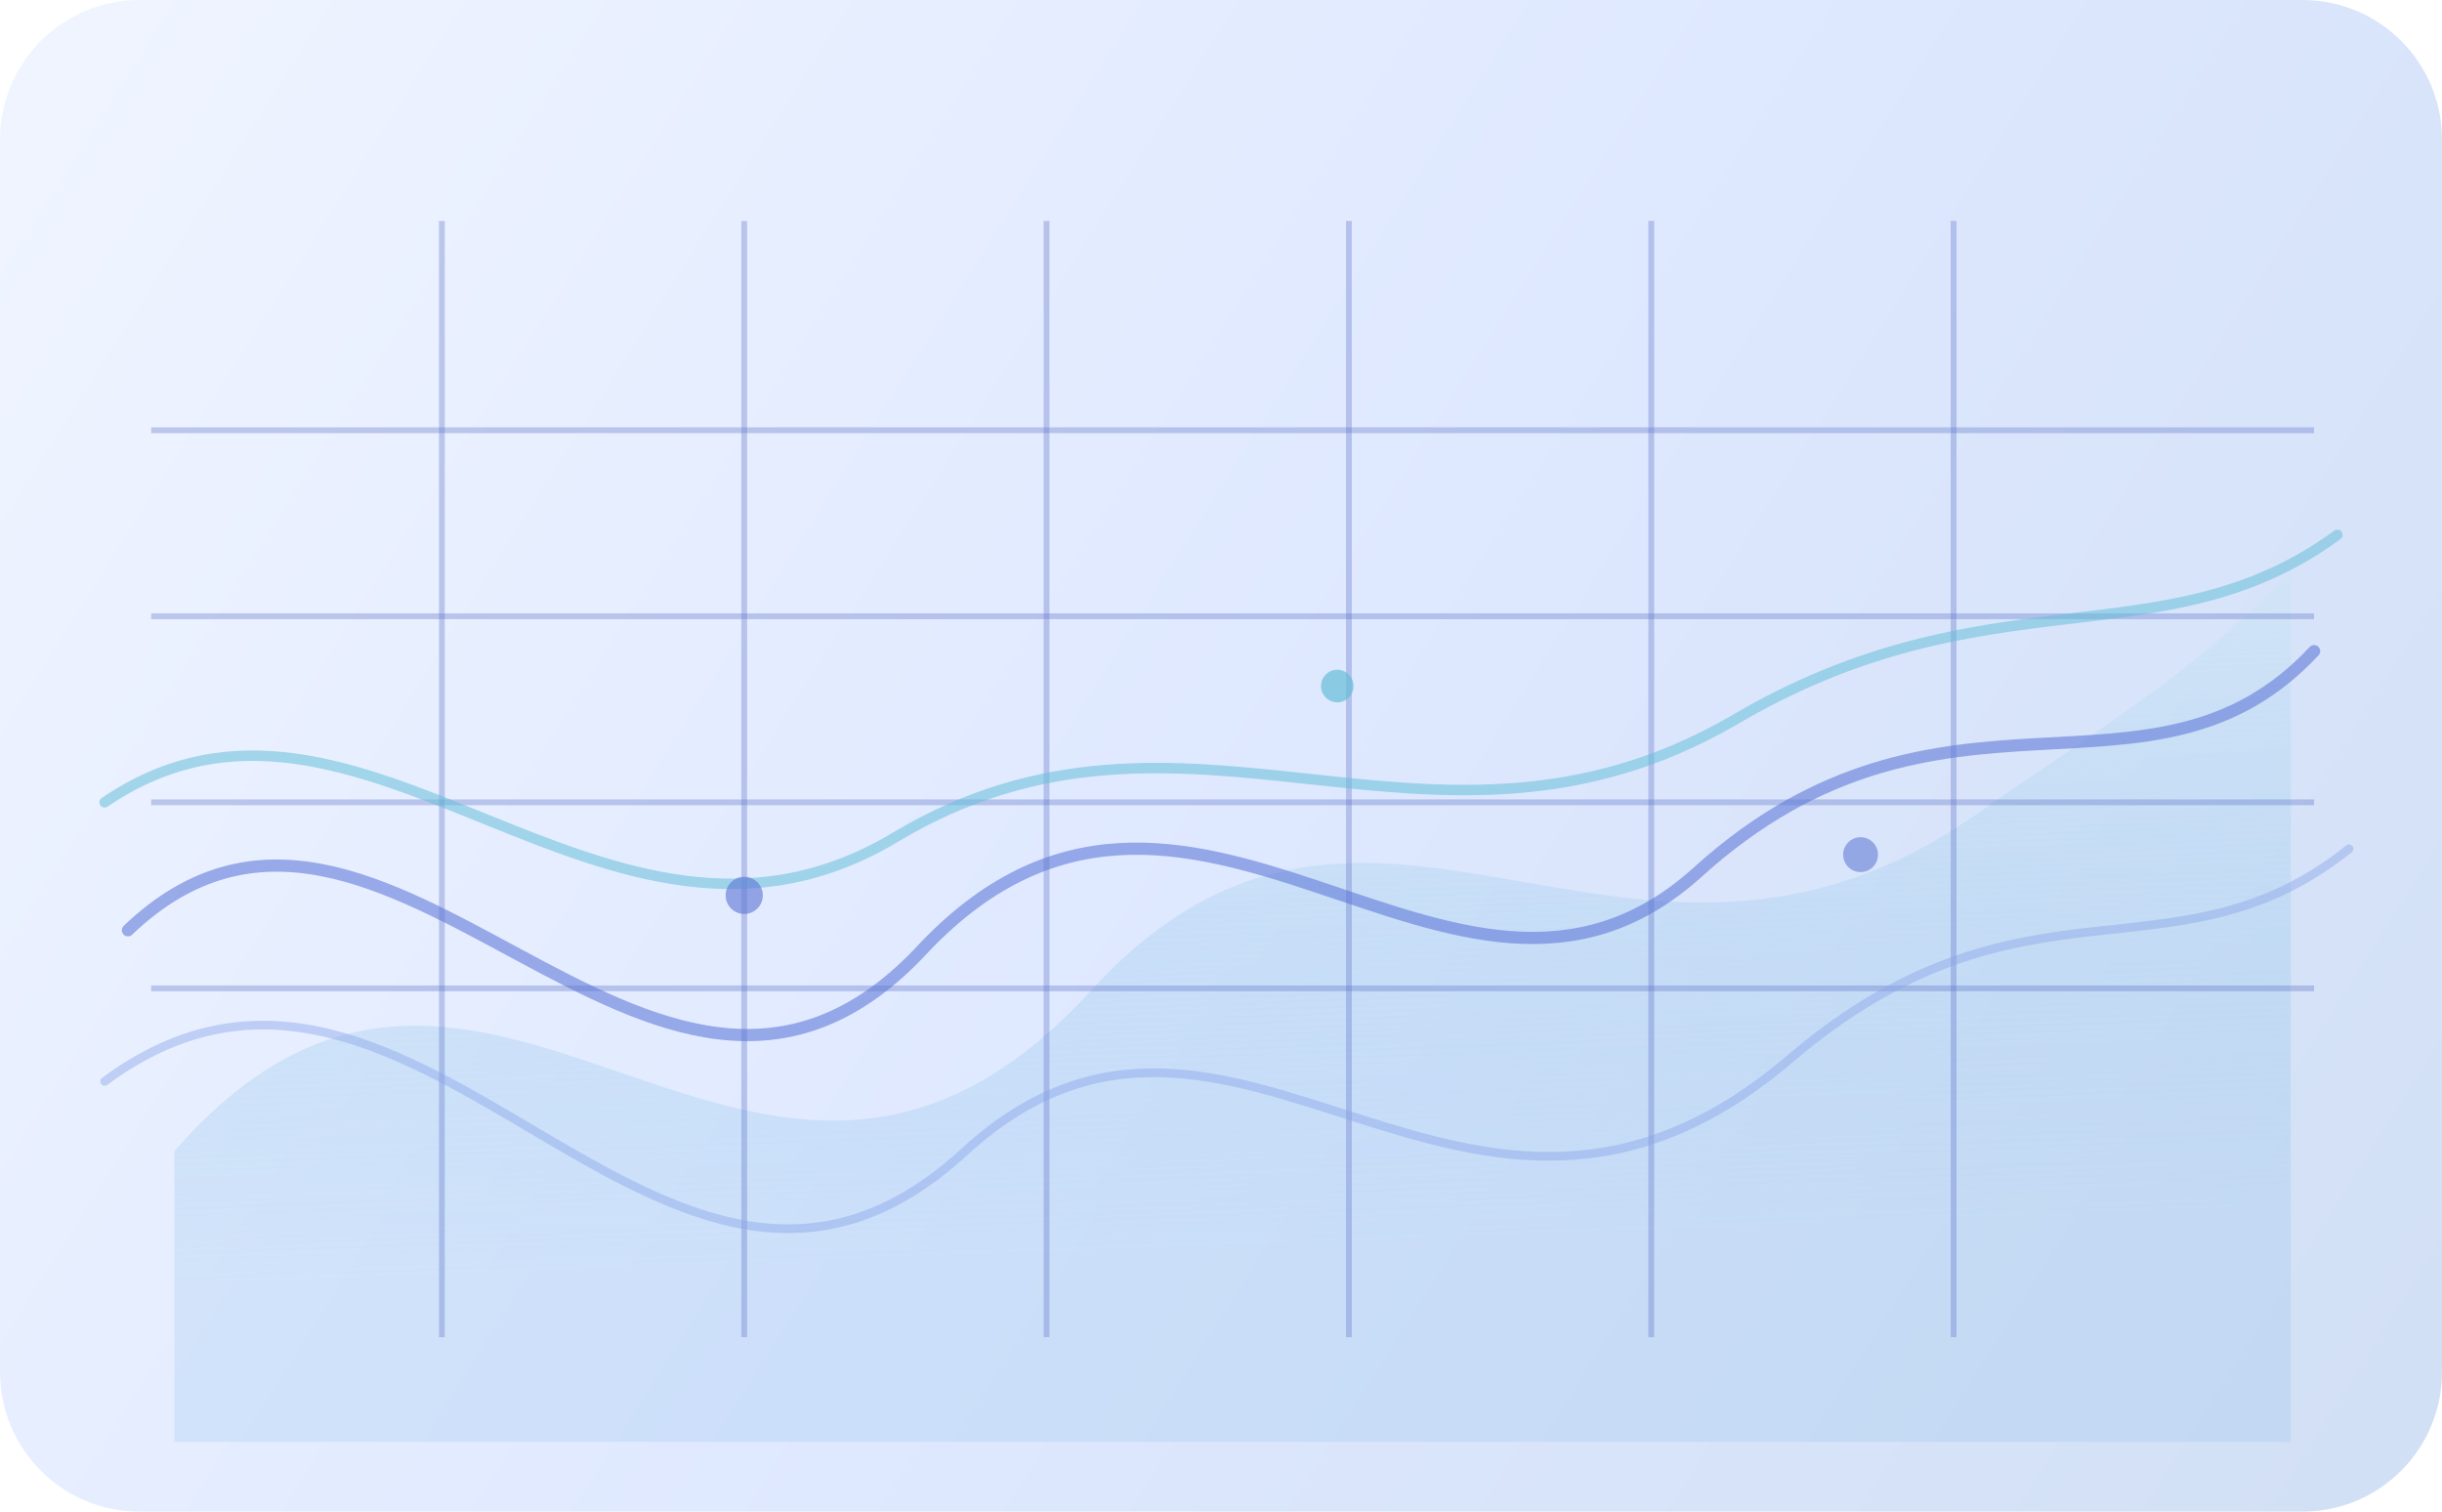
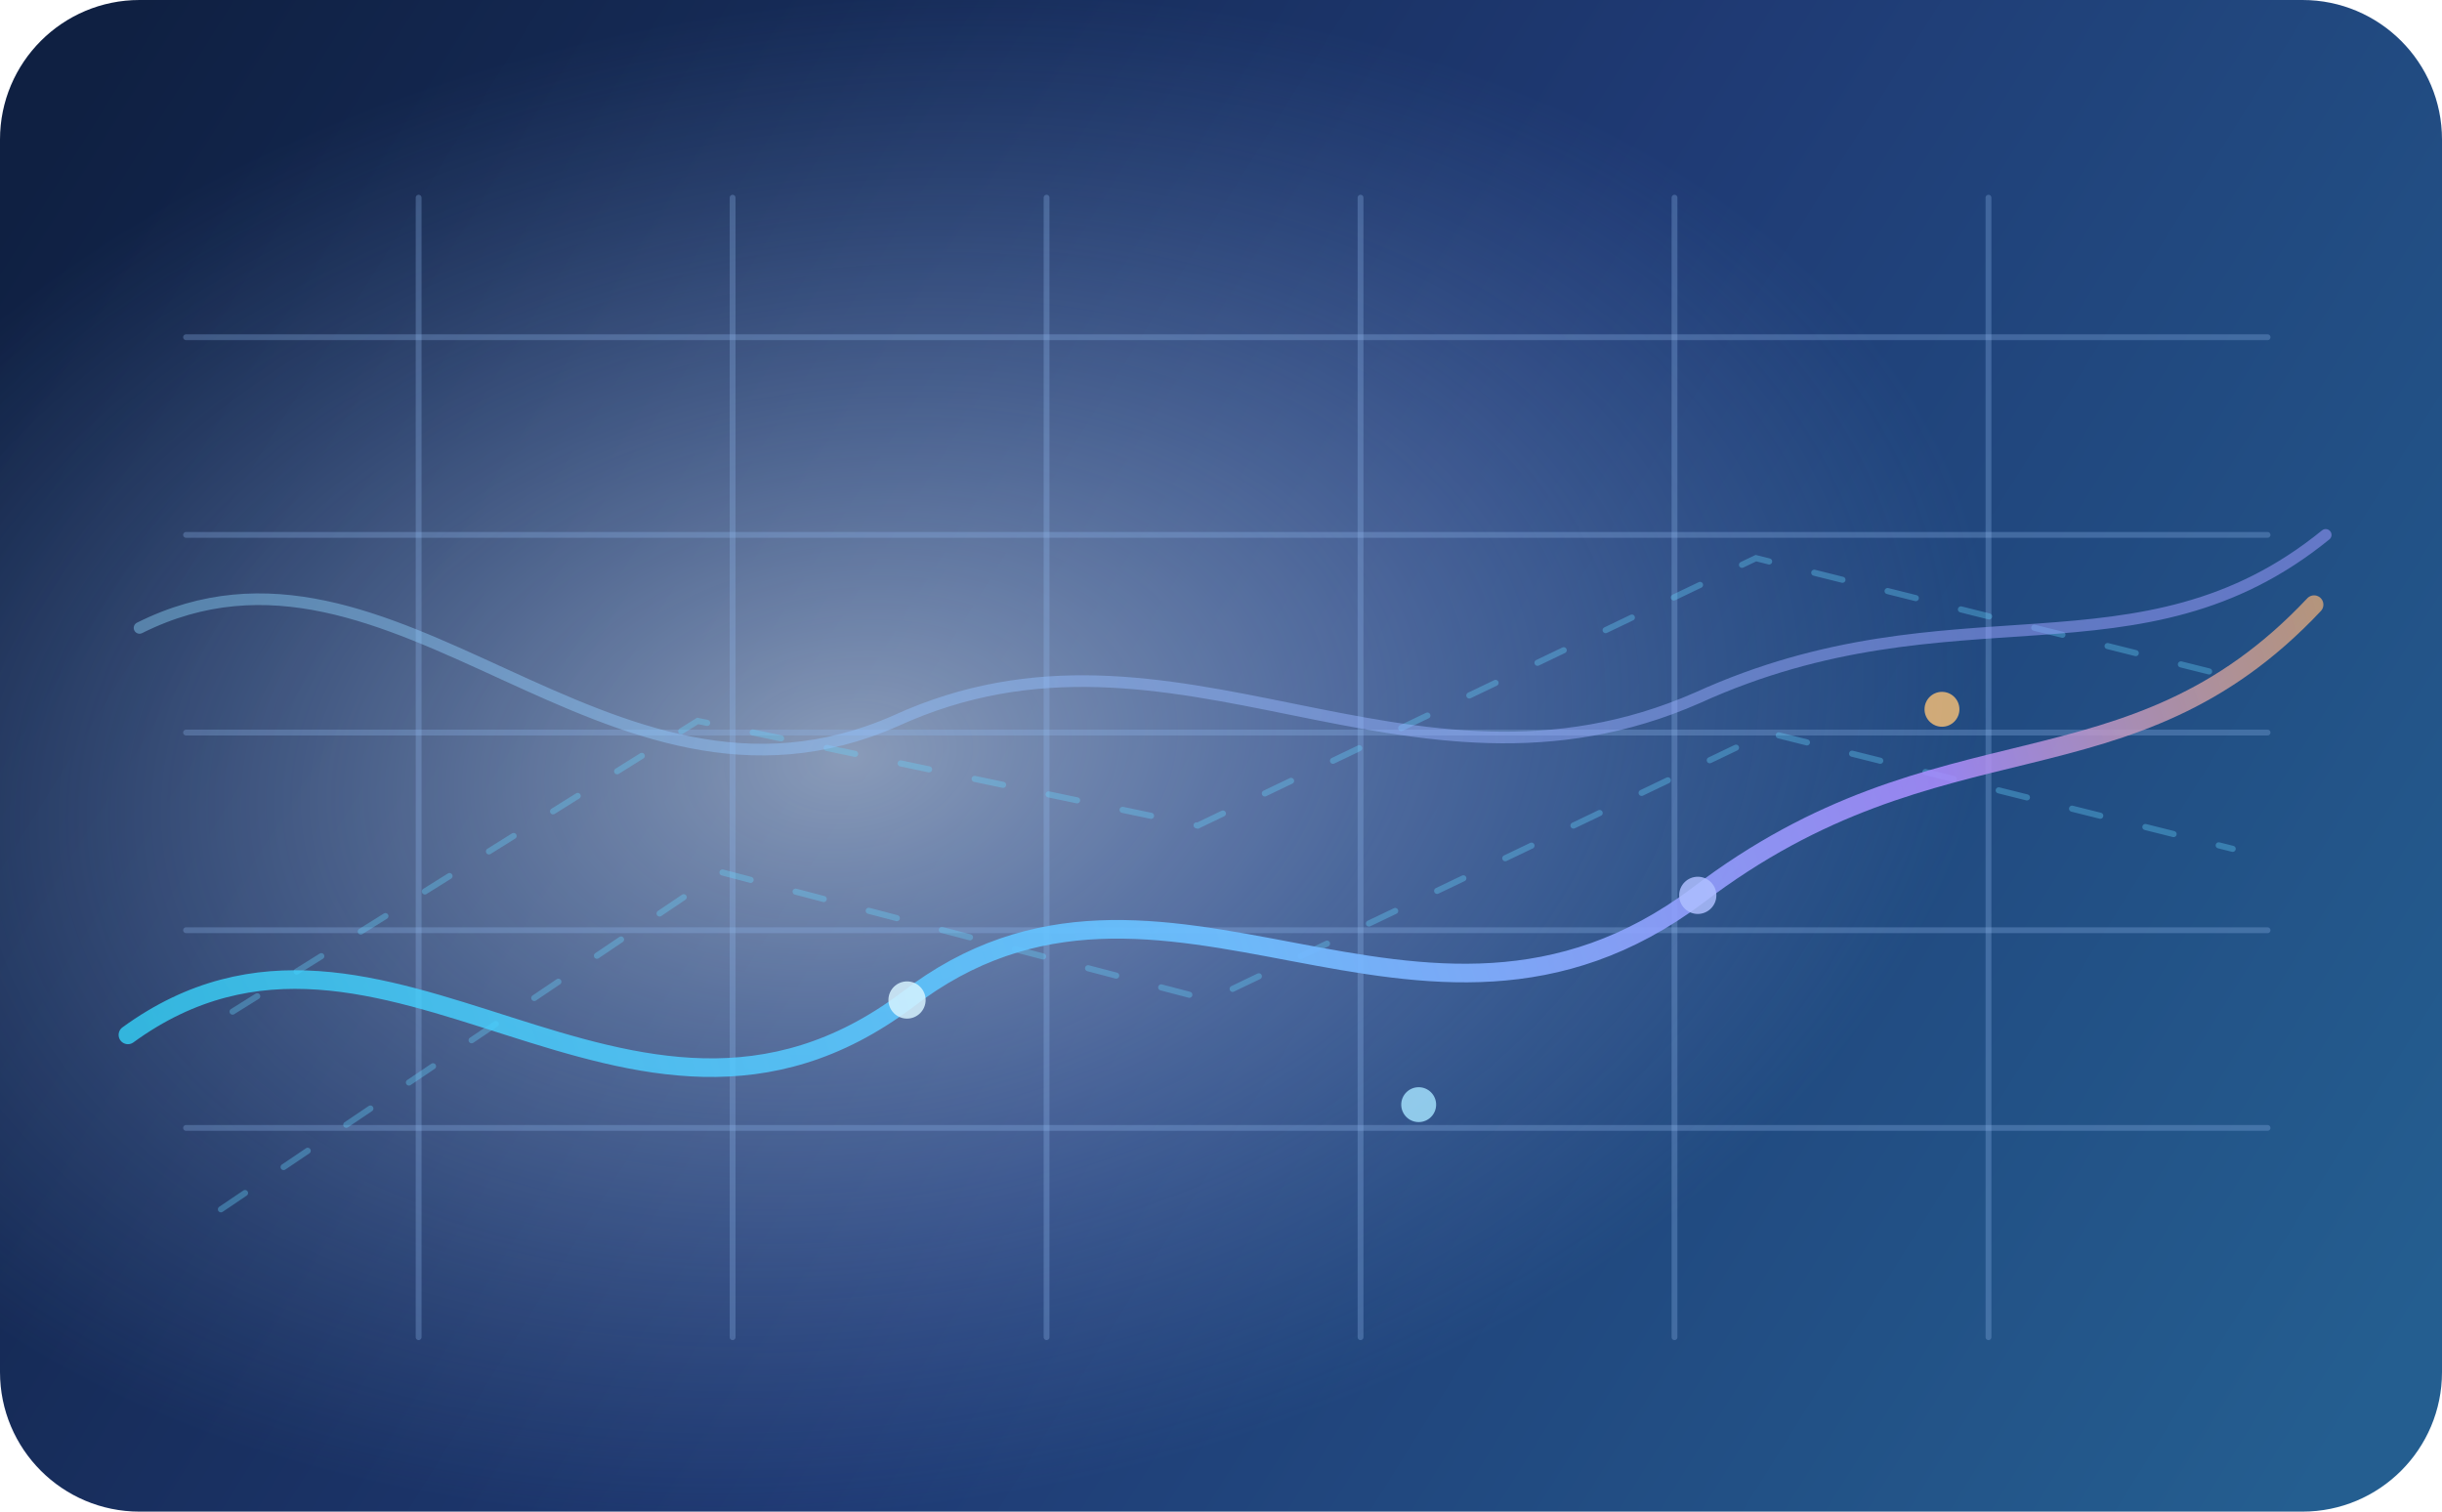
<svg xmlns="http://www.w3.org/2000/svg" width="420" height="260" viewBox="0 0 420 260" fill="none">
  <defs>
-     <linearGradient id="func-a-bg" x1="18" y1="6" x2="406" y2="252" gradientUnits="userSpaceOnUse">
-       <stop stop-color="#EFF4FF" />
-       <stop offset="0.52" stop-color="#DEE8FF" />
-       <stop offset="1" stop-color="#D2E0F5" />
+     <linearGradient id="func-a-bg" x1="18" y1="10" x2="402" y2="250" gradientUnits="userSpaceOnUse">
+       <stop stop-color="#0F2042" />
+       <stop offset="0.52" stop-color="#1F3A74" />
+       <stop offset="1" stop-color="#245E90" />
    </linearGradient>
-     <linearGradient id="func-a-surface" x1="208" y1="52" x2="214" y2="214" gradientUnits="userSpaceOnUse">
-       <stop stop-color="#F5FBFF" stop-opacity="0.78" />
-       <stop offset="1" stop-color="#81BBE6" stop-opacity="0.2" />
+     <radialGradient id="func-a-focus" cx="0" cy="0" r="1" gradientUnits="userSpaceOnUse" gradientTransform="translate(146 130) rotate(-8) scale(198 130)">
+       <stop stop-color="#E8F4FF" stop-opacity="0.54" />
+       <stop offset="0.62" stop-color="#B5D2FF" stop-opacity="0.2" />
+       <stop offset="1" stop-color="#93B8EA" stop-opacity="0" />
+     </radialGradient>
+     <linearGradient id="func-a-hero" x1="24" y1="190" x2="396" y2="70" gradientUnits="userSpaceOnUse">
+       <stop offset="0" stop-color="#34D9FF" stop-opacity="0.76" />
+       <stop offset="0.48" stop-color="#6EBEFF" stop-opacity="0.94" />
+       <stop offset="0.8" stop-color="#AB8DFF" stop-opacity="0.86" />
+       <stop offset="1" stop-color="#F0B06A" stop-opacity="0.72" />
+     </linearGradient>
+     <linearGradient id="func-a-secondary" x1="34" y1="86" x2="390" y2="178" gradientUnits="userSpaceOnUse">
+       <stop offset="0" stop-color="#8ED9FF" stop-opacity="0.42" />
+       <stop offset="1" stop-color="#9D99FF" stop-opacity="0.54" />
    </linearGradient>
  </defs>
  <rect width="420" height="260" rx="24" fill="url(#func-a-bg)" />
-   <path d="M30 198C84 136 130 234 188 170C236 118 280 182 340 140C360 126 380 114 394 98V248H30V198Z" fill="url(#func-a-surface)" />
-   <g stroke="#5E75C8" stroke-opacity="0.34" stroke-width="1">
-     <path d="M26 74H398" />
-     <path d="M26 106H398" />
-     <path d="M26 138H398" />
-     <path d="M26 170H398" />
-     <path d="M76 38V230" />
-     <path d="M128 38V230" />
-     <path d="M180 38V230" />
-     <path d="M232 38V230" />
-     <path d="M284 38V230" />
-     <path d="M336 38V230" />
+   <rect width="420" height="260" rx="24" fill="url(#func-a-focus)" />
+   <g stroke="#8FB8EC" stroke-opacity="0.3" stroke-width="1" stroke-linecap="round">
+     <path d="M32 58H390" />
+     <path d="M32 92H390" />
+     <path d="M32 126H390" />
+     <path d="M32 160H390" />
+     <path d="M32 194H390" />
+     <path d="M72 34V230" />
+     <path d="M126 34V230" />
+     <path d="M180 34V230" />
+     <path d="M234 34V230" />
+     <path d="M288 34V230" />
+     <path d="M342 34V230" />
  </g>
-   <g fill="none" stroke-linecap="round">
-     <path d="M22 160C66 118 112 212 158 164C204 114 250 188 292 150C334 112 370 142 398 112" stroke="#5D78D8" stroke-opacity="0.58" stroke-width="2.1" />
-     <path d="M18 138C62 108 104 174 154 144C204 114 246 154 298 124C342 98 372 114 402 92" stroke="#67BED8" stroke-opacity="0.54" stroke-width="1.8" />
-     <path d="M18 186C72 146 114 246 166 198C212 156 252 230 308 182C348 148 374 170 404 146" stroke="#8AA3E8" stroke-opacity="0.44" stroke-width="1.5" />
+   <g stroke="#67D6FF" stroke-opacity="0.34" stroke-width="1.05" stroke-linecap="round" stroke-dasharray="5 8">
+     <path d="M38 208L124 150L208 172L304 126L384 146" />
+     <path d="M40 174L120 124L206 142L302 96L382 116" />
  </g>
-   <circle cx="128" cy="154" r="3.2" fill="#5F77D4" fill-opacity="0.62" />
-   <circle cx="230" cy="118" r="2.8" fill="#67BED8" fill-opacity="0.7" />
-   <circle cx="320" cy="147" r="3" fill="#5F77D4" fill-opacity="0.56" />
+   <path d="M22 178C66 146 108 208 156 172C200 138 244 190 292 154C334 122 366 138 398 104" stroke="url(#func-a-hero)" stroke-width="3.2" stroke-linecap="round" />
+   <path d="M24 108C68 86 104 146 154 124C202 102 242 142 292 120C336 100 368 118 400 92" stroke="url(#func-a-secondary)" stroke-width="2" stroke-linecap="round" />
+   <circle cx="156" cy="172" r="3.2" fill="#D7F4FF" fill-opacity="0.84" />
+   <circle cx="244" cy="190" r="3" fill="#A4E3FF" fill-opacity="0.82" />
+   <circle cx="292" cy="154" r="3.2" fill="#AFC0FF" fill-opacity="0.84" />
+   <circle cx="334" cy="122" r="3" fill="#F0BC77" fill-opacity="0.84" />
</svg>
